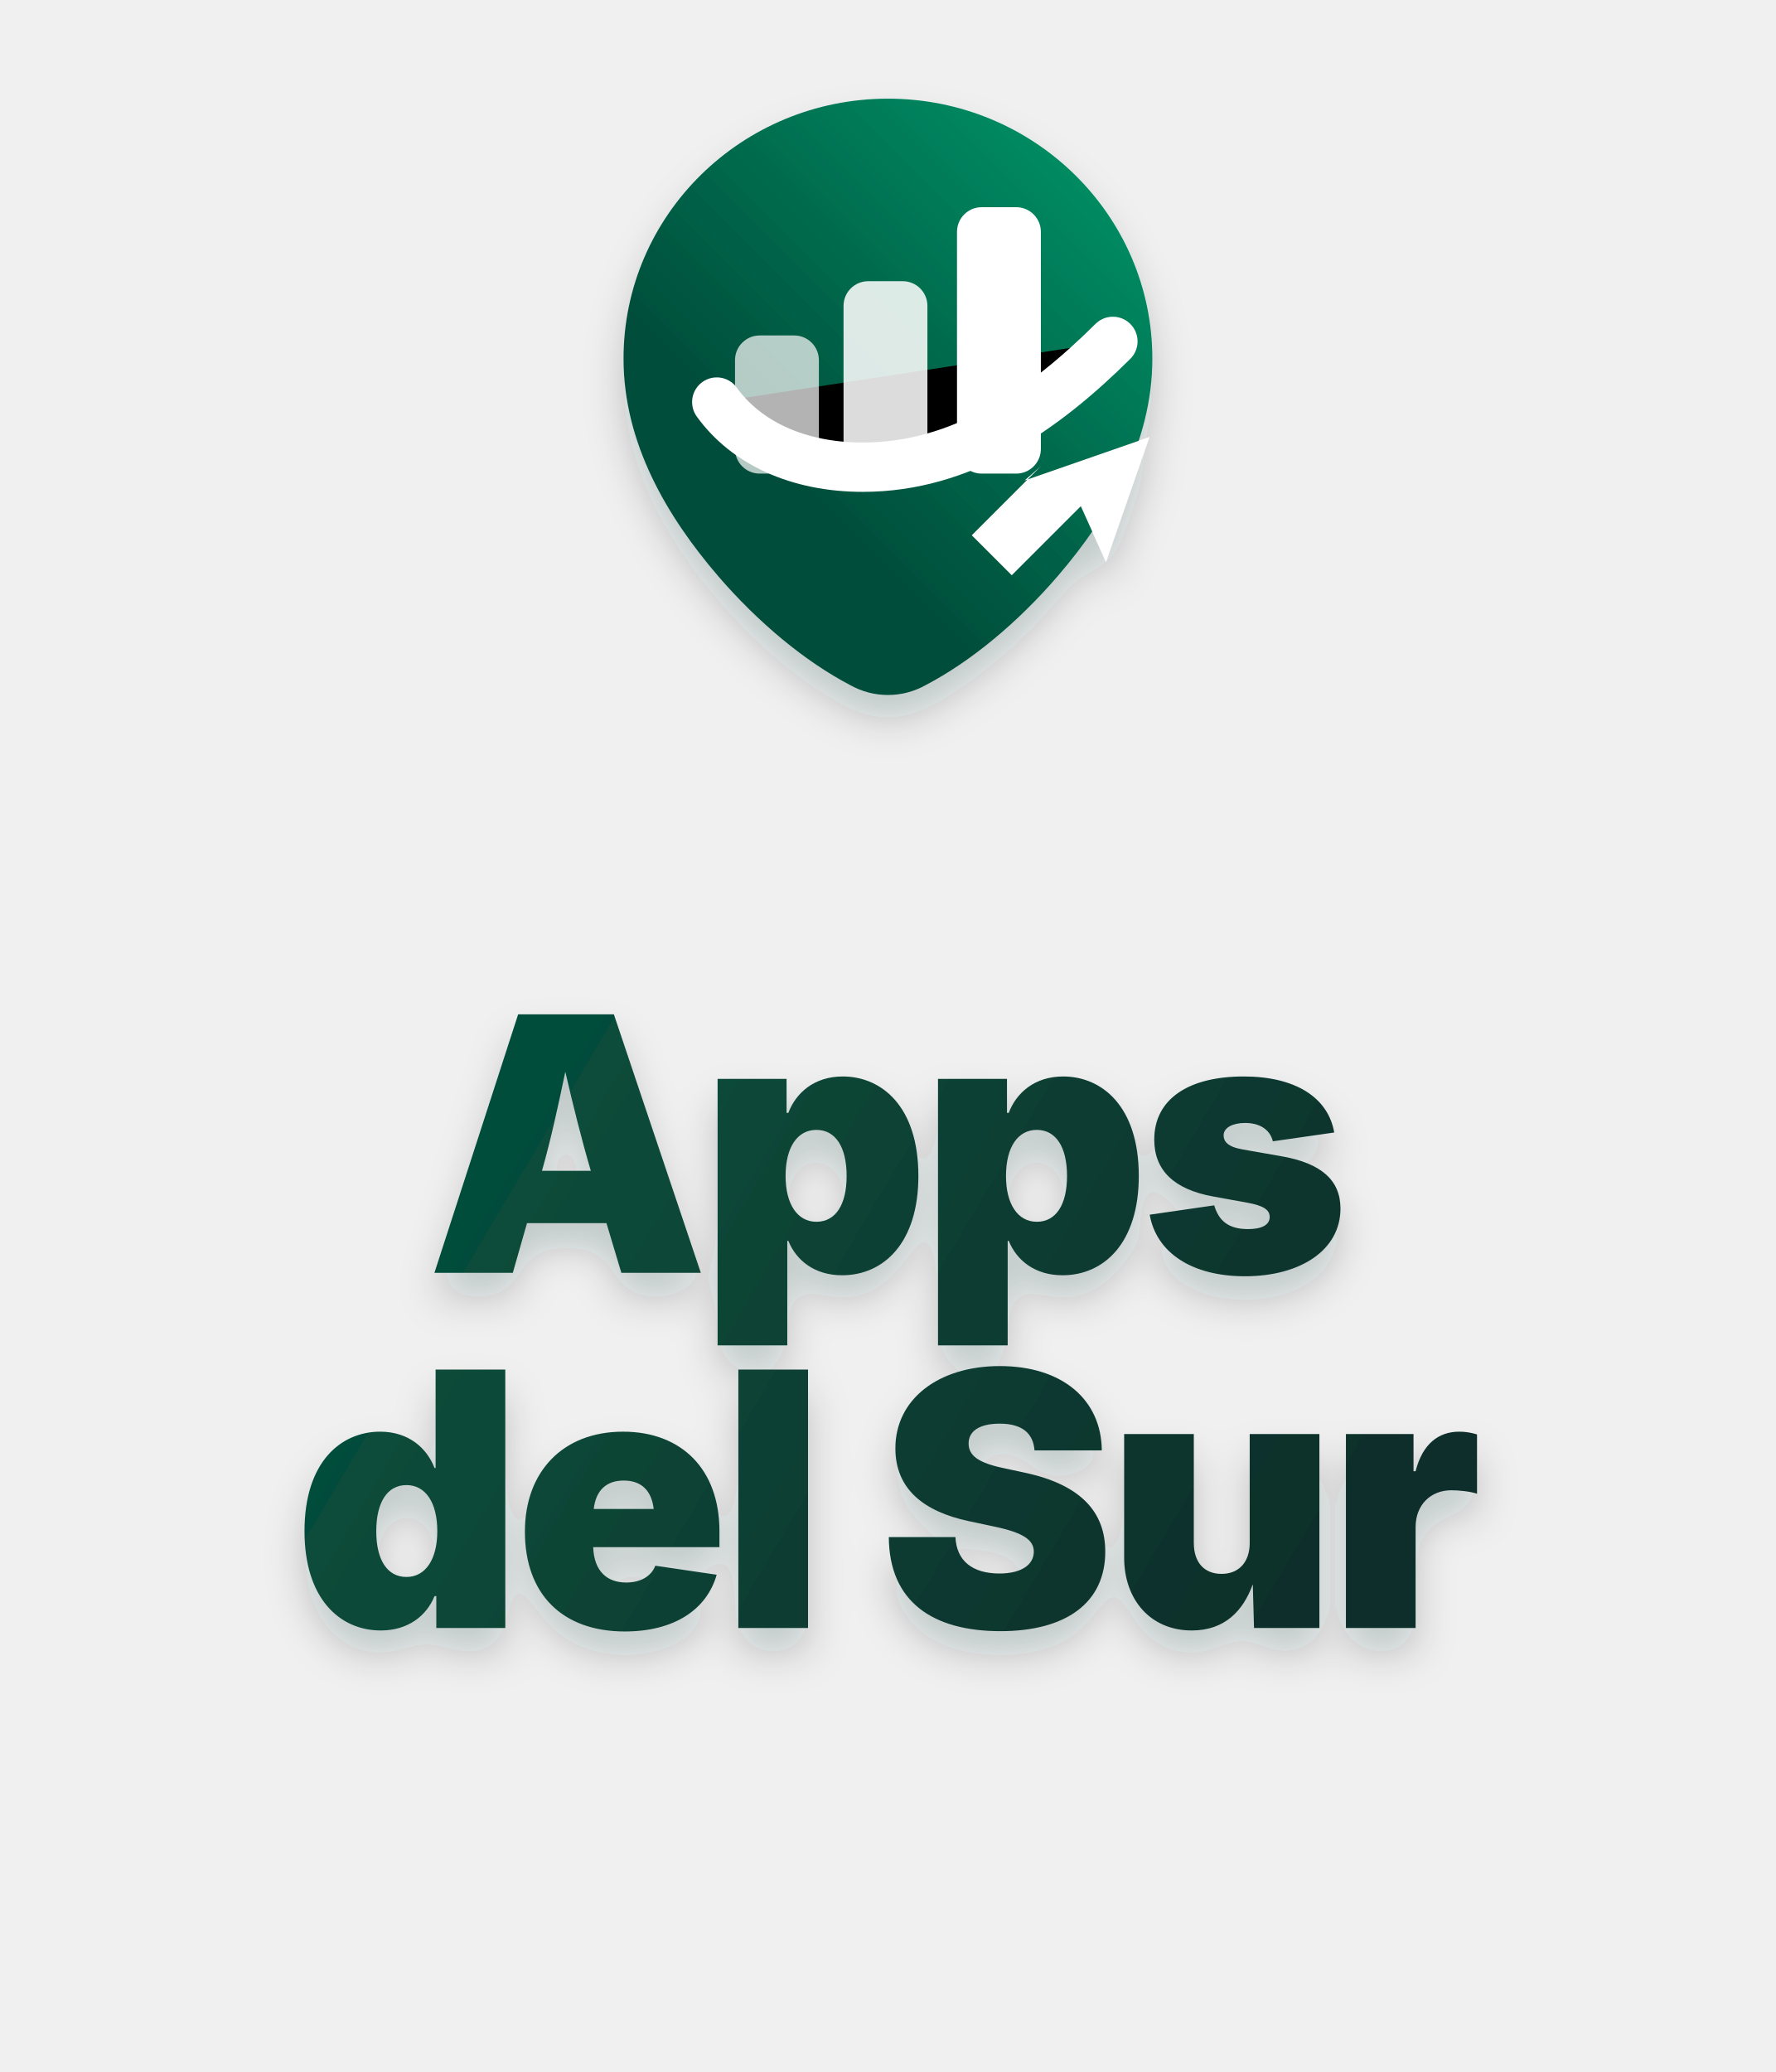
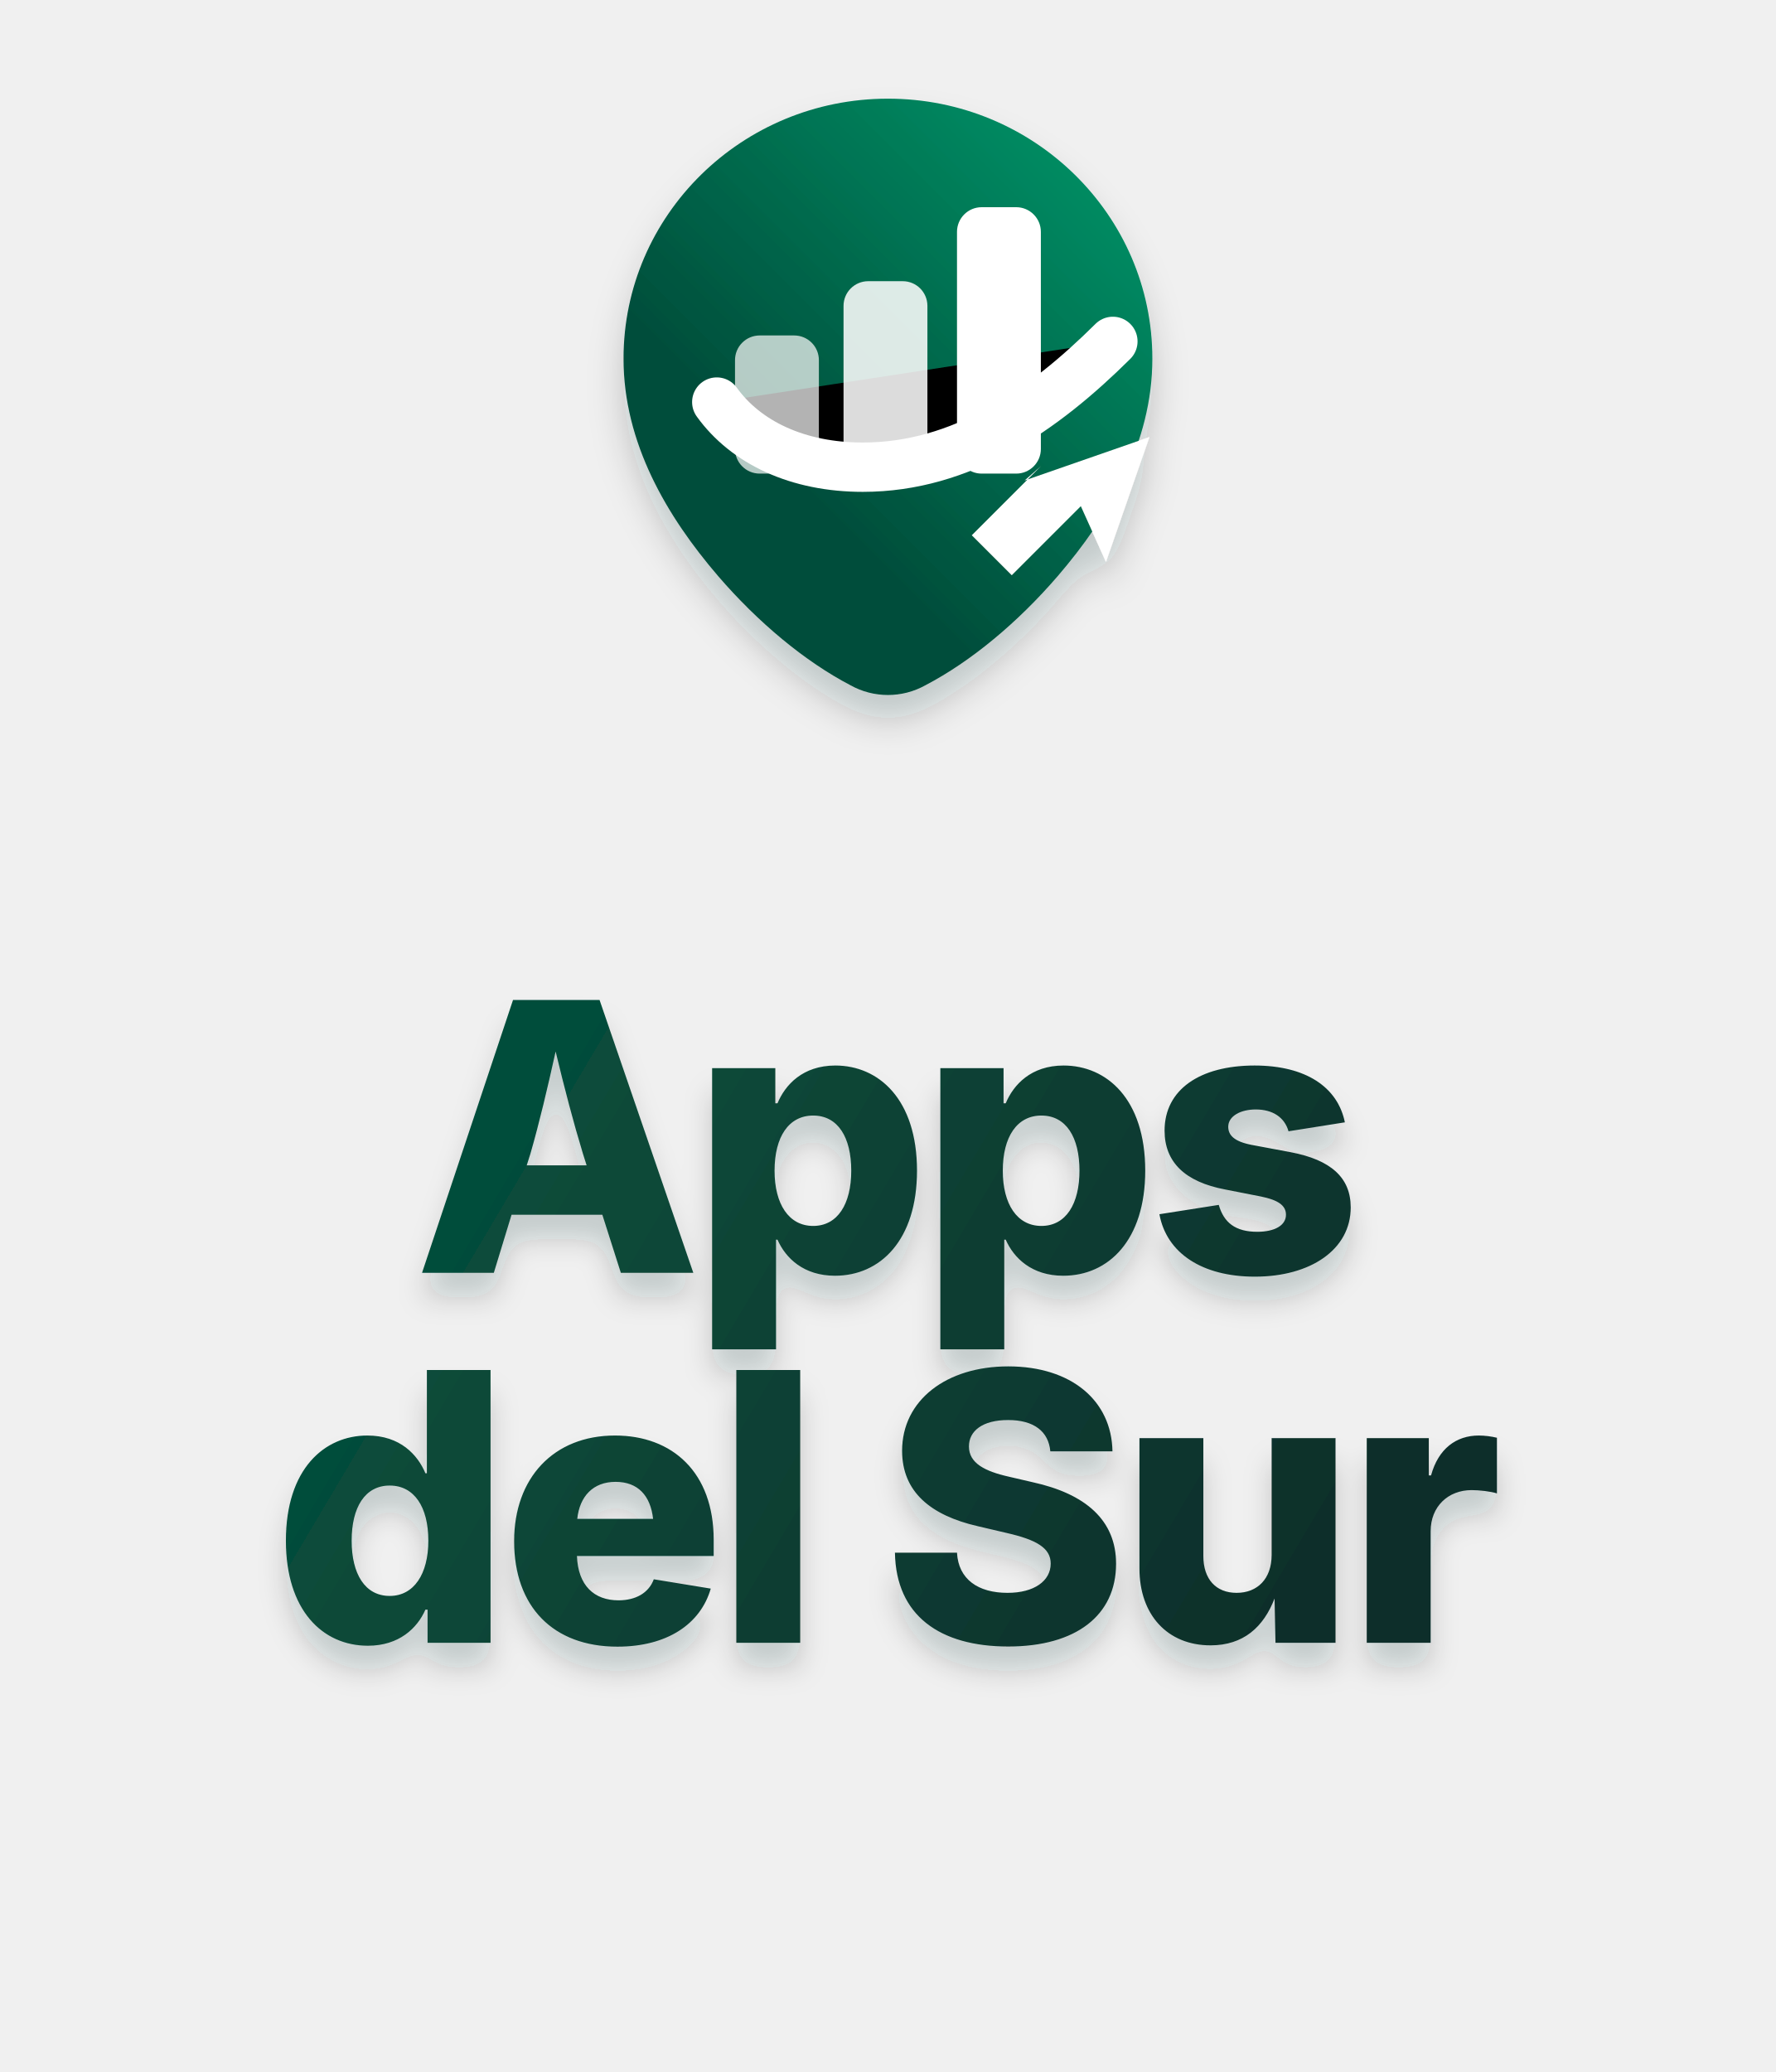
<svg xmlns="http://www.w3.org/2000/svg" viewBox="0 0 360 420" role="img" aria-labelledby="title desc">
  <defs>
    <linearGradient id="mark" x1="105" y1="145" x2="240" y2="10" gradientUnits="userSpaceOnUse">
      <stop stop-color="#064E3B" />
      <stop offset=".52" stop-color="#059669" />
      <stop offset="1" stop-color="#7ED957" />
    </linearGradient>
    <linearGradient id="text" x1="94" y1="236" x2="266" y2="338" gradientUnits="userSpaceOnUse">
      <stop stop-color="#064E3B" />
      <stop offset="1" stop-color="#0F2D2A" />
    </linearGradient>
    <filter id="shadow" x="-20%" y="-10%" width="140%" height="125%" color-interpolation-filters="sRGB">
-       <feDropShadow dx="0" dy="5" stdDeviation="4" flood-color="#03241F" flood-opacity=".2" />
+       <feDropShadow dx="0" dy="5" stdDeviation="3.6" flood-color="#03241F" flood-opacity=".2" />
+     </filter>
+     <filter id="wordShadow" x="-10%" y="-12%" width="120%" height="128%" color-interpolation-filters="sRGB">
+       <feDropShadow dx="0" dy="5" stdDeviation="2.8" flood-color="#03241F" flood-opacity=".18" />
    </filter>
  </defs>
  <g transform="translate(116 12)" filter="url(#shadow)">
    <path d="M64 8c29.6 0 53.6 23.6 53.6 52.7 0 17.1-8.8 32-19.2 44.1-8.1 9.4-17.6 17.3-26.8 22.1a15.6 15.6 0 0 1-15.2 0c-9.2-4.8-18.7-12.7-26.8-22.1C19.2 92.7 10.4 77.8 10.4 60.7 10.4 31.6 34.4 8 64 8Z" fill="url(#mark)" />
    <path d="M29.3 69.5c5.9 8.2 16.4 13.2 29.6 13.2 20.1 0 36.6-11.5 50.7-25.5" stroke="#fff" stroke-width="10" stroke-linecap="round" />
    <rect x="33" y="56" width="17" height="28" rx="5" fill="#fff" opacity=".7" />
    <rect x="55" y="45" width="17" height="39" rx="5" fill="#fff" opacity=".86" />
    <rect x="78" y="30" width="17" height="54" rx="5" fill="#fff" />
    <path d="M91.7 85.4 117 76.6l-8.8 25.3-5.1-11.3-14 14-8.1-8.1 14-14-3.3 2.9Z" fill="#fff" />
  </g>
-   <g filter="url(#shadow)">
-     <text x="180" y="258" text-anchor="middle" fill="url(#text)" font-family="Inter, ui-sans-serif, system-ui, -apple-system, BlinkMacSystemFont, Segoe UI, sans-serif" font-size="72" font-weight="850" letter-spacing="-1.8">Apps</text>
-     <text x="180" y="330" text-anchor="middle" fill="url(#text)" font-family="Inter, ui-sans-serif, system-ui, -apple-system, BlinkMacSystemFont, Segoe UI, sans-serif" font-size="72" font-weight="850" letter-spacing="-1.8">del Sur</text>
+   <g filter="url(#wordShadow)">
+     <text x="180" y="258" text-anchor="middle" fill="url(#text)" font-family="Arial Rounded MT Bold, Nunito, Inter, ui-sans-serif, system-ui, -apple-system, BlinkMacSystemFont, Segoe UI, sans-serif" font-size="76" font-weight="800" letter-spacing="-2.2">Apps</text>
+     <text x="180" y="333" text-anchor="middle" fill="url(#text)" font-family="Arial Rounded MT Bold, Nunito, Inter, ui-sans-serif, system-ui, -apple-system, BlinkMacSystemFont, Segoe UI, sans-serif" font-size="76" font-weight="800" letter-spacing="-2.2">del Sur</text>
  </g>
</svg>
